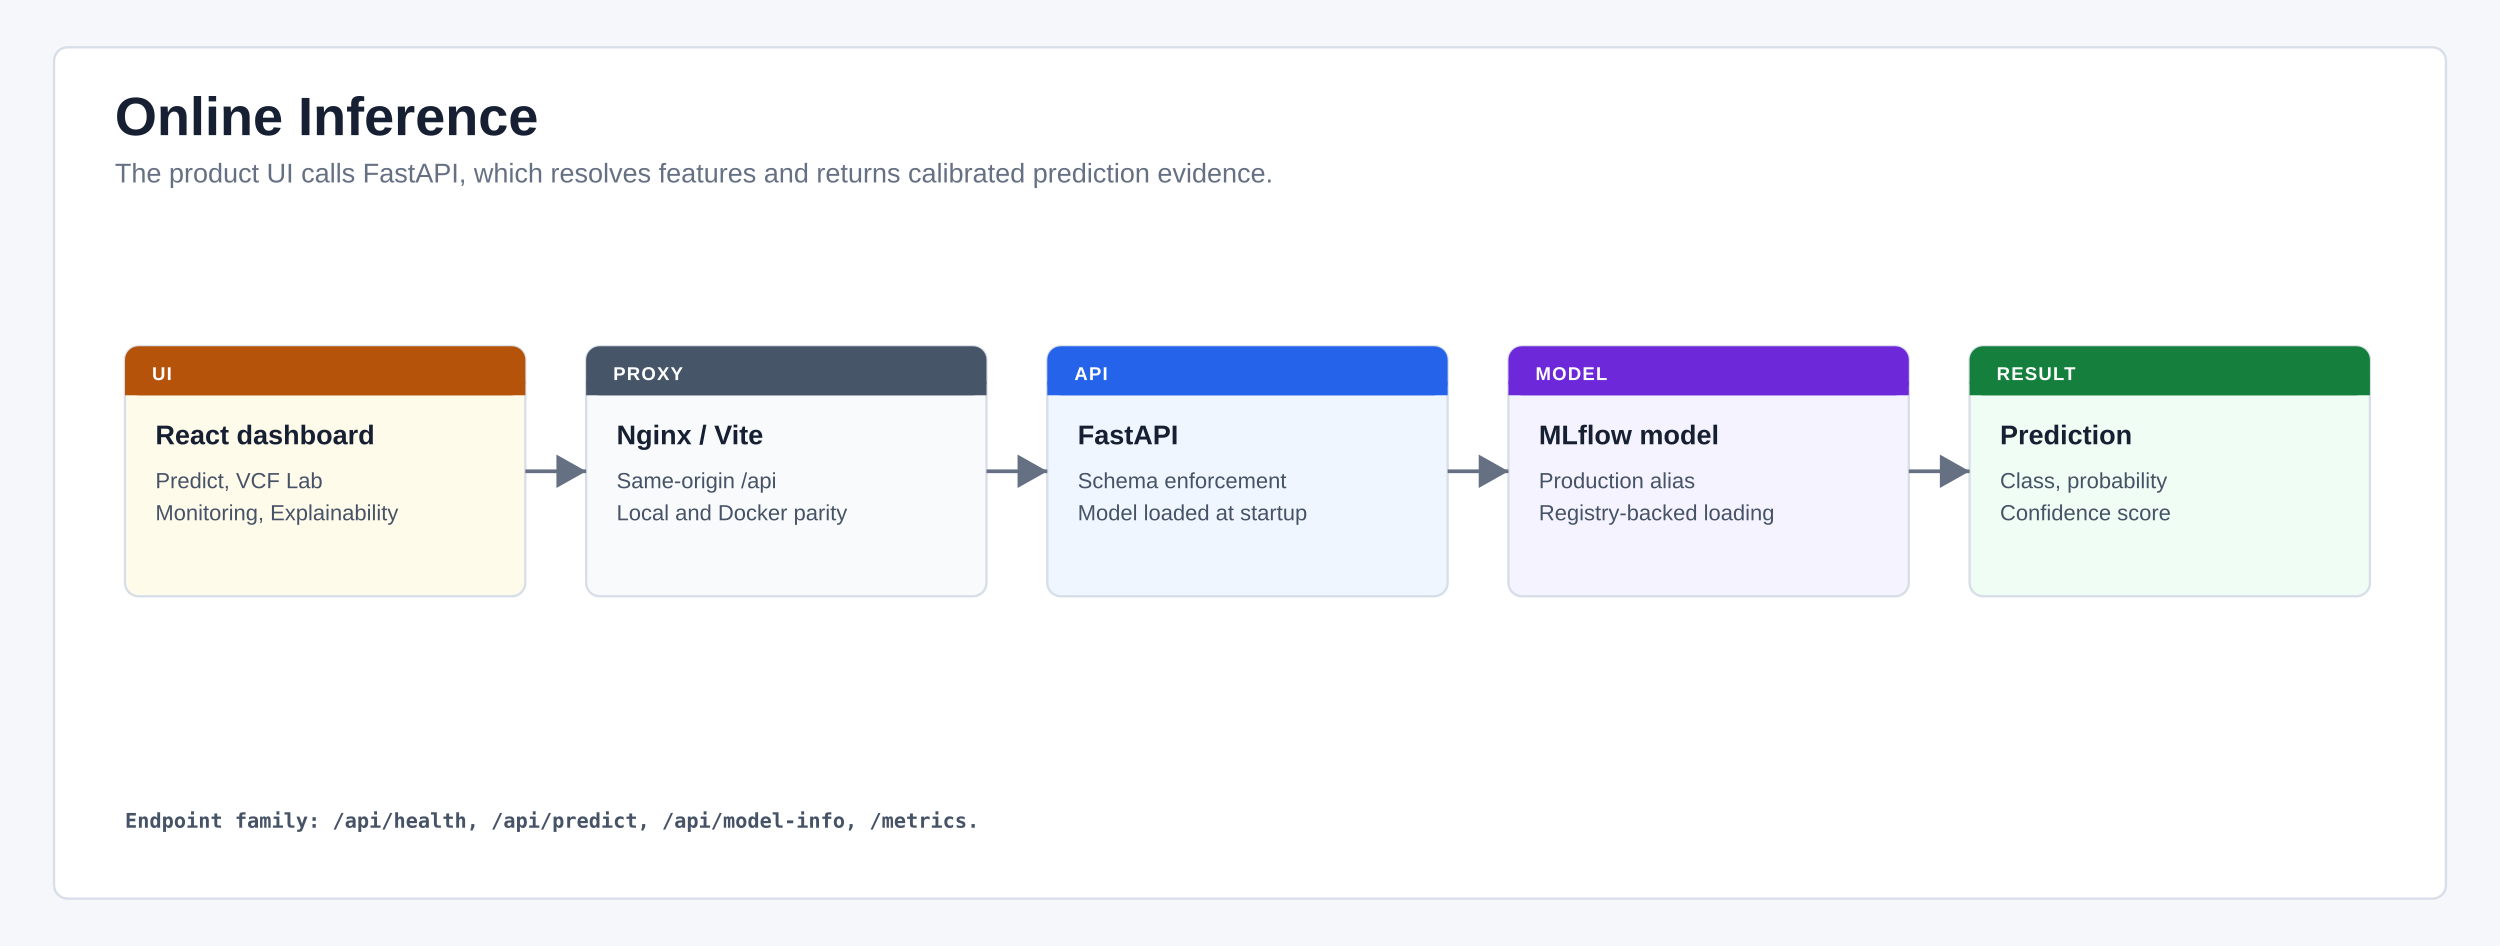
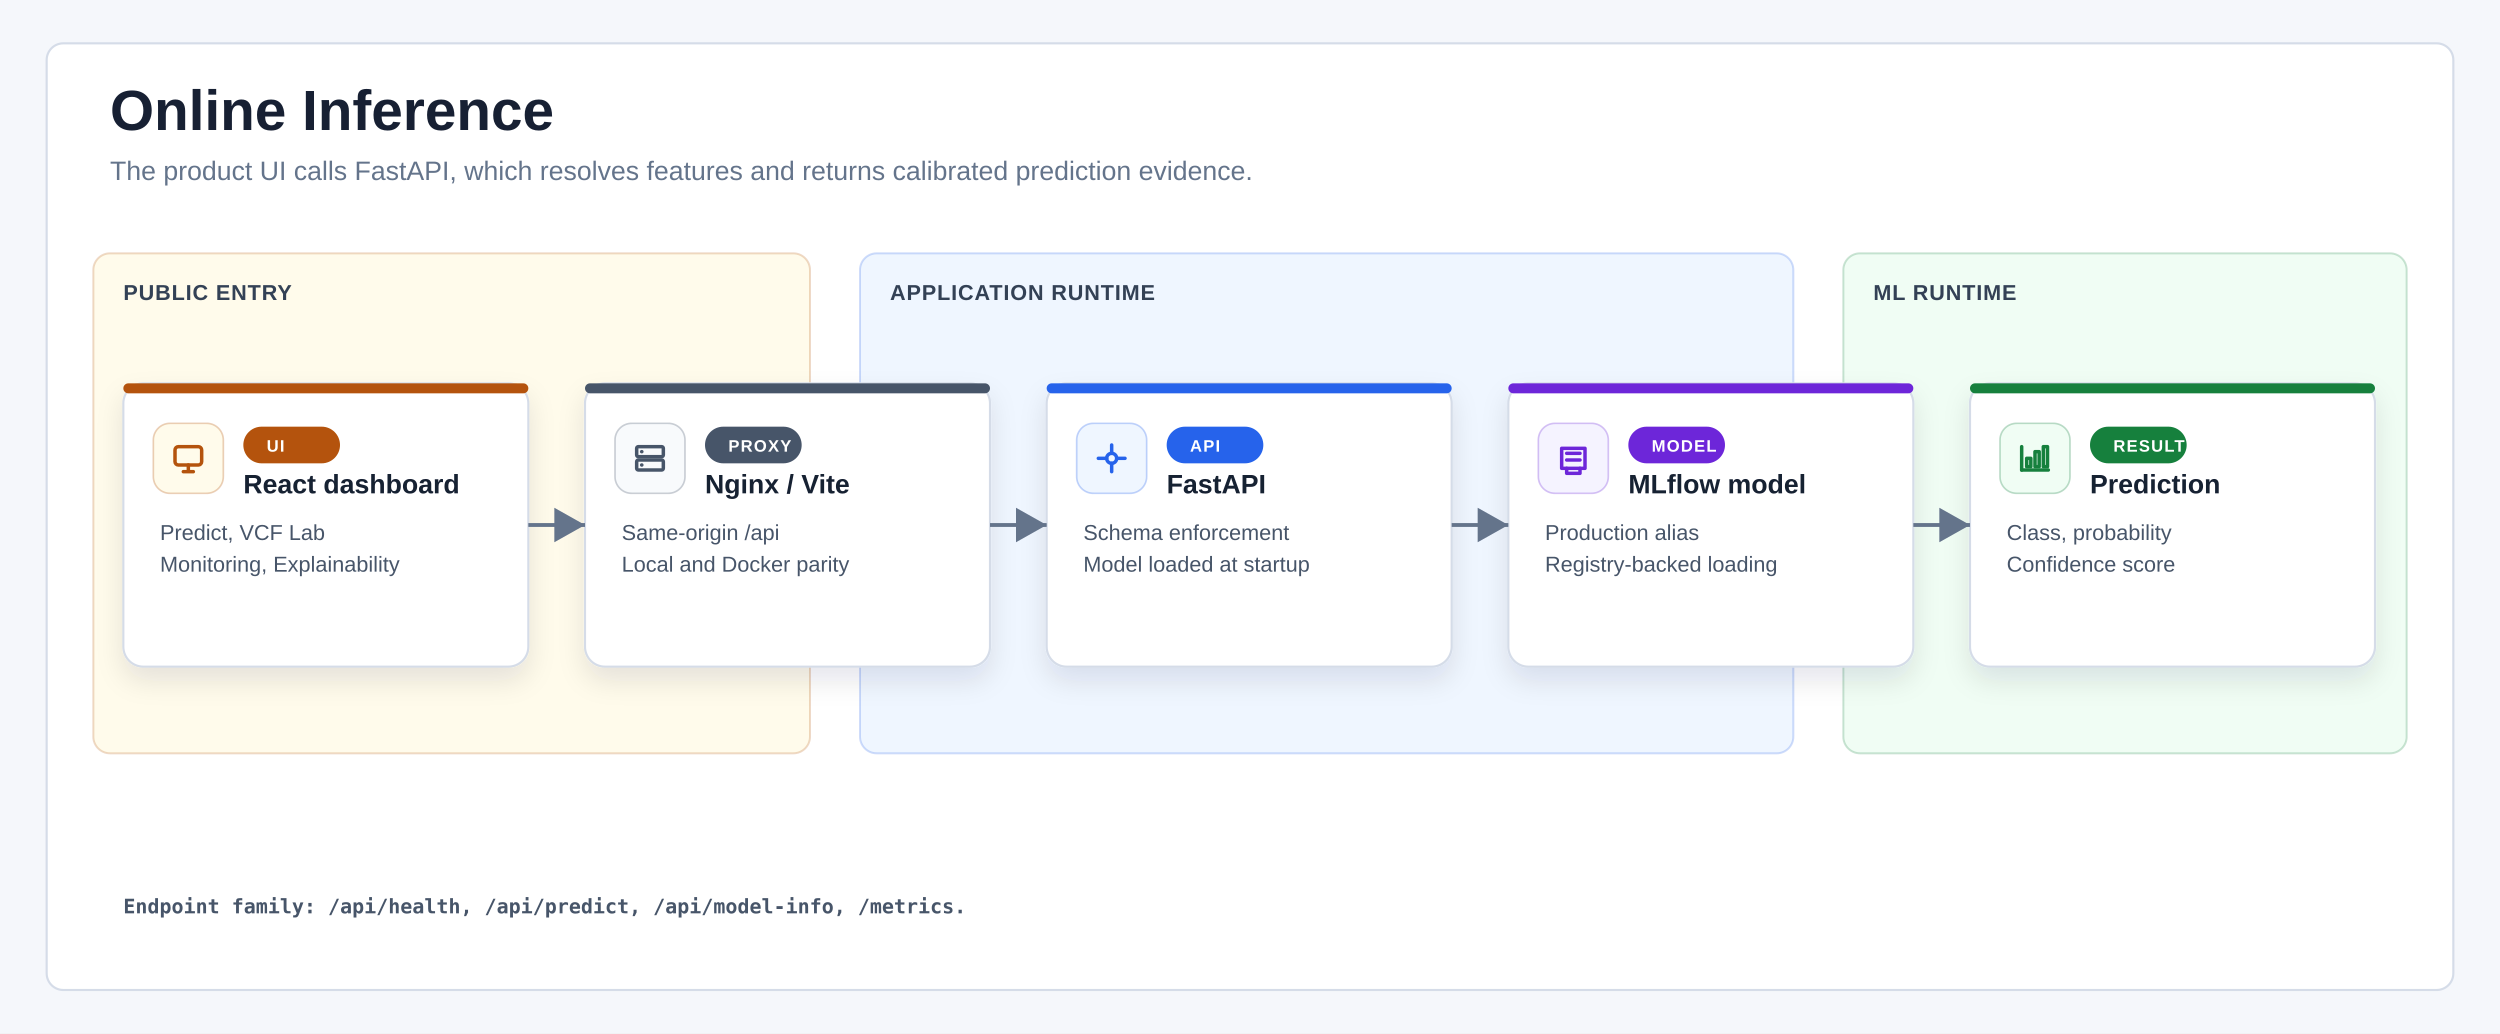
- <svg xmlns="http://www.w3.org/2000/svg" width="1480" height="560" viewBox="0 0 1480 560" role="img" aria-labelledby="title desc">
+ <svg xmlns="http://www.w3.org/2000/svg" width="1500" height="620" viewBox="0 0 1500 620" role="img" aria-labelledby="title desc">
  <defs>
    <style>
      .page { fill: #f5f7fb; }
-       .panel { fill: #ffffff; stroke: #d8dee8; stroke-width: 1.4; }
-       .title { font: 700 32px Arial, Helvetica, sans-serif; fill: #172033; }
-       .subtitle { font: 400 16px Arial, Helvetica, sans-serif; fill: #657083; }
-       .section { font: 700 15px Arial, Helvetica, sans-serif; fill: #172033; }
-       .label { font: 700 11px Arial, Helvetica, sans-serif; fill: #ffffff; letter-spacing: .7px; }
+       .canvas { fill: #ffffff; stroke: #d5dce8; stroke-width: 1.3; }
+       .title { font: 700 34px Arial, Helvetica, sans-serif; fill: #172033; }
+       .subtitle { font: 400 16px Arial, Helvetica, sans-serif; fill: #64748b; }
+       .zone-title { font: 700 13px Arial, Helvetica, sans-serif; fill: #334155; letter-spacing: .5px; }
+       .label { font: 700 10px Arial, Helvetica, sans-serif; fill: #ffffff; letter-spacing: .7px; }
      .box-title { font: 700 16px Arial, Helvetica, sans-serif; fill: #172033; }
-       .body { font: 400 13px Arial, Helvetica, sans-serif; fill: #465366; }
-       .caption { font: 600 12px Arial, Helvetica, sans-serif; fill: #657083; }
-       .mono { font: 600 12px Consolas, Menlo, monospace; fill: #465366; }
-       .arrow { stroke: #657083; stroke-width: 2.2; fill: none; marker-end: url(#arrow); }
-       .arrow-soft { stroke: #98a2b3; stroke-width: 2; fill: none; stroke-dasharray: 7 7; marker-end: url(#arrow-soft); }
+       .body { font: 400 13px Arial, Helvetica, sans-serif; fill: #475569; }
+       .caption { font: 600 12px Arial, Helvetica, sans-serif; fill: #64748b; }
+       .mono { font: 600 12px Consolas, Menlo, monospace; fill: #475569; }
+       .icon { fill: none; stroke: currentColor; stroke-width: 2.1; stroke-linecap: round; stroke-linejoin: round; }
+       .icon-fill { fill: currentColor; stroke: none; }
+       .arrow { stroke: #64748b; stroke-width: 2.3; fill: none; marker-end: url(#arrow); }
+       .arrow-soft { stroke: #94a3b8; stroke-width: 2; fill: none; stroke-dasharray: 7 7; marker-end: url(#arrow-soft); }
    </style>
    <marker id="arrow" markerWidth="11" markerHeight="11" refX="9" refY="5.5" orient="auto" markerUnits="strokeWidth">
-       <path d="M1 1 L9 5.5 L1 10 Z" fill="#657083" />
+       <path d="M1 1 L9 5.5 L1 10 Z" fill="#64748b" />
    </marker>
    <marker id="arrow-soft" markerWidth="11" markerHeight="11" refX="9" refY="5.5" orient="auto" markerUnits="strokeWidth">
-       <path d="M1 1 L9 5.5 L1 10 Z" fill="#98a2b3" />
+       <path d="M1 1 L9 5.5 L1 10 Z" fill="#94a3b8" />
    </marker>
+     <filter id="shadow" x="-20%" y="-20%" width="140%" height="150%">
+       <feDropShadow dx="0" dy="8" stdDeviation="8" flood-color="#0f172a" flood-opacity=".10" />
+     </filter>
  </defs>
  <rect class="page" width="100%" height="100%" />
-   <rect class="panel" x="32" y="28" width="1416" height="504" rx="8" />
-   <text class="title" x="68" y="80">Online Inference</text>
-   <text class="subtitle" x="68" y="108">The product UI calls FastAPI, which resolves features and returns calibrated prediction evidence.</text>
-   <g>
-     <rect x="74" y="205" width="237" height="148" rx="8" fill="#fffbeb" stroke="#d8dee8" stroke-width="1.4" />
-     <rect x="74" y="205" width="237" height="29" rx="8" fill="#b45309" />
-     <path d="M74 226 H311 V234 H74 Z" fill="#b45309" />
-     <text class="label" x="90" y="225">UI</text>
-     <text class="box-title" x="92" y="263">React dashboard</text>
-     <text class="body" x="92" y="289">Predict, VCF Lab</text>
-     <text class="body" x="92" y="308">Monitoring, Explainability</text>
+   <rect class="canvas" x="28" y="26" width="1444" height="568" rx="10" />
+   <text class="title" x="66" y="78">Online Inference</text>
+   <text class="subtitle" x="66" y="108">The product UI calls FastAPI, which resolves features and returns calibrated prediction evidence.</text>
+   <rect x="56" y="152" width="430" height="300" rx="10" fill="#fffbeb" stroke="#b45309" stroke-opacity=".22" stroke-width="1.2" />
+   <text class="zone-title" x="74" y="180">PUBLIC ENTRY</text>
+   <rect x="516" y="152" width="560" height="300" rx="10" fill="#eff6ff" stroke="#2563eb" stroke-opacity=".22" stroke-width="1.2" />
+   <text class="zone-title" x="534" y="180">APPLICATION RUNTIME</text>
+   <rect x="1106" y="152" width="338" height="300" rx="10" fill="#f0fdf4" stroke="#15803d" stroke-opacity=".22" stroke-width="1.2" />
+   <text class="zone-title" x="1124" y="180">ML RUNTIME</text>
+   <g filter="url(#shadow)">
+     <rect x="74" y="230" width="243" height="170" rx="12" fill="#ffffff" stroke="#d5dce8" stroke-width="1.3" />
+     <rect x="74" y="230" width="243" height="6" rx="3" fill="#b45309" />
+     <rect x="92" y="254" width="42" height="42" rx="10" fill="#fffbeb" stroke="#b45309" stroke-opacity=".28" />
+     <g transform="translate(101 263)" style="color:#b45309">
+       <rect class="icon" x="4" y="5" width="16" height="11" rx="2" />
+       <path class="icon" d="M9 20h6M12 16v4" />
+     </g>
+     <rect x="146" y="256" width="58" height="22" rx="11" fill="#b45309" />
+     <text class="label" x="160" y="271">UI</text>
+     <text class="box-title" x="146" y="296">React dashboard</text>
+     <text class="body" x="96" y="324">Predict, VCF Lab</text>
+     <text class="body" x="96" y="343">Monitoring, Explainability</text>
  </g>
-   <g>
-     <rect x="347" y="205" width="237" height="148" rx="8" fill="#f8fafc" stroke="#d8dee8" stroke-width="1.4" />
-     <rect x="347" y="205" width="237" height="29" rx="8" fill="#475569" />
-     <path d="M347 226 H584 V234 H347 Z" fill="#475569" />
-     <text class="label" x="363" y="225">PROXY</text>
-     <text class="box-title" x="365" y="263">Nginx / Vite</text>
-     <text class="body" x="365" y="289">Same-origin /api</text>
-     <text class="body" x="365" y="308">Local and Docker parity</text>
+   <g filter="url(#shadow)">
+     <rect x="351" y="230" width="243" height="170" rx="12" fill="#ffffff" stroke="#d5dce8" stroke-width="1.3" />
+     <rect x="351" y="230" width="243" height="6" rx="3" fill="#475569" />
+     <rect x="369" y="254" width="42" height="42" rx="10" fill="#f8fafc" stroke="#475569" stroke-opacity=".28" />
+     <g transform="translate(378 263)" style="color:#475569">
+       <rect class="icon" x="4" y="5" width="16" height="6" rx="1" />
+       <rect class="icon" x="4" y="13" width="16" height="6" rx="1" />
+       <path class="icon" d="M7 8h.1M7 16h.1" />
+     </g>
+     <rect x="423" y="256" width="58" height="22" rx="11" fill="#475569" />
+     <text class="label" x="437" y="271">PROXY</text>
+     <text class="box-title" x="423" y="296">Nginx / Vite</text>
+     <text class="body" x="373" y="324">Same-origin /api</text>
+     <text class="body" x="373" y="343">Local and Docker parity</text>
  </g>
-   <g>
-     <rect x="620" y="205" width="237" height="148" rx="8" fill="#eff6ff" stroke="#d8dee8" stroke-width="1.4" />
-     <rect x="620" y="205" width="237" height="29" rx="8" fill="#2563eb" />
-     <path d="M620 226 H857 V234 H620 Z" fill="#2563eb" />
-     <text class="label" x="636" y="225">API</text>
-     <text class="box-title" x="638" y="263">FastAPI</text>
-     <text class="body" x="638" y="289">Schema enforcement</text>
-     <text class="body" x="638" y="308">Model loaded at startup</text>
+   <g filter="url(#shadow)">
+     <rect x="628" y="230" width="243" height="170" rx="12" fill="#ffffff" stroke="#d5dce8" stroke-width="1.3" />
+     <rect x="628" y="230" width="243" height="6" rx="3" fill="#2563eb" />
+     <rect x="646" y="254" width="42" height="42" rx="10" fill="#eff6ff" stroke="#2563eb" stroke-opacity=".28" />
+     <g transform="translate(655 263)" style="color:#2563eb">
+       <path class="icon" d="M4 12h5" />
+       <path class="icon" d="M15 12h5" />
+       <circle class="icon" cx="12" cy="12" r="3" />
+       <path class="icon" d="M12 4v5M12 15v5" />
+     </g>
+     <rect x="700" y="256" width="58" height="22" rx="11" fill="#2563eb" />
+     <text class="label" x="714" y="271">API</text>
+     <text class="box-title" x="700" y="296">FastAPI</text>
+     <text class="body" x="650" y="324">Schema enforcement</text>
+     <text class="body" x="650" y="343">Model loaded at startup</text>
  </g>
-   <g>
-     <rect x="893" y="205" width="237" height="148" rx="8" fill="#f5f3ff" stroke="#d8dee8" stroke-width="1.4" />
-     <rect x="893" y="205" width="237" height="29" rx="8" fill="#6d28d9" />
-     <path d="M893 226 H1130 V234 H893 Z" fill="#6d28d9" />
-     <text class="label" x="909" y="225">MODEL</text>
-     <text class="box-title" x="911" y="263">MLflow model</text>
-     <text class="body" x="911" y="289">Production alias</text>
-     <text class="body" x="911" y="308">Registry-backed loading</text>
+   <g filter="url(#shadow)">
+     <rect x="905" y="230" width="243" height="170" rx="12" fill="#ffffff" stroke="#d5dce8" stroke-width="1.3" />
+     <rect x="905" y="230" width="243" height="6" rx="3" fill="#6d28d9" />
+     <rect x="923" y="254" width="42" height="42" rx="10" fill="#f5f3ff" stroke="#6d28d9" stroke-opacity=".28" />
+     <g transform="translate(932 263)" style="color:#6d28d9">
+       <path class="icon" d="M5 6h14v12H5z" />
+       <path class="icon" d="M8 9h8M8 13h8" />
+       <path class="icon" d="M8 18v3h8v-3" />
+     </g>
+     <rect x="977" y="256" width="58" height="22" rx="11" fill="#6d28d9" />
+     <text class="label" x="991" y="271">MODEL</text>
+     <text class="box-title" x="977" y="296">MLflow model</text>
+     <text class="body" x="927" y="324">Production alias</text>
+     <text class="body" x="927" y="343">Registry-backed loading</text>
  </g>
-   <g>
-     <rect x="1166" y="205" width="237" height="148" rx="8" fill="#f0fdf4" stroke="#d8dee8" stroke-width="1.4" />
-     <rect x="1166" y="205" width="237" height="29" rx="8" fill="#15803d" />
-     <path d="M1166 226 H1403 V234 H1166 Z" fill="#15803d" />
-     <text class="label" x="1182" y="225">RESULT</text>
-     <text class="box-title" x="1184" y="263">Prediction</text>
-     <text class="body" x="1184" y="289">Class, probability</text>
-     <text class="body" x="1184" y="308">Confidence score</text>
+   <g filter="url(#shadow)">
+     <rect x="1182" y="230" width="243" height="170" rx="12" fill="#ffffff" stroke="#d5dce8" stroke-width="1.3" />
+     <rect x="1182" y="230" width="243" height="6" rx="3" fill="#15803d" />
+     <rect x="1200" y="254" width="42" height="42" rx="10" fill="#f0fdf4" stroke="#15803d" stroke-opacity=".28" />
+     <g transform="translate(1209 263)" style="color:#15803d">
+       <path class="icon" d="M4 19V5" />
+       <path class="icon" d="M4 19h16" />
+       <rect class="icon" x="7" y="12" width="2.5" height="5" />
+       <rect class="icon" x="12" y="8" width="2.5" height="9" />
+       <rect class="icon" x="17" y="5" width="2.5" height="12" />
+     </g>
+     <rect x="1254" y="256" width="58" height="22" rx="11" fill="#15803d" />
+     <text class="label" x="1268" y="271">RESULT</text>
+     <text class="box-title" x="1254" y="296">Prediction</text>
+     <text class="body" x="1204" y="324">Class, probability</text>
+     <text class="body" x="1204" y="343">Confidence score</text>
  </g>
-   <path class="arrow" d="M311 279 L347 279" />
-   <path class="arrow" d="M584 279 L620 279" />
-   <path class="arrow" d="M857 279 L893 279" />
-   <path class="arrow" d="M1130 279 L1166 279" />
-   <text class="mono" x="74" y="490">Endpoint family: /api/health, /api/predict, /api/model-info, /metrics.</text>
+   <path class="arrow" d="M317 315 L351 315" />
+   <path class="arrow" d="M594 315 L628 315" />
+   <path class="arrow" d="M871 315 L905 315" />
+   <path class="arrow" d="M1148 315 L1182 315" />
+   <text class="mono" x="74" y="548">Endpoint family: /api/health, /api/predict, /api/model-info, /metrics.</text>
</svg>
